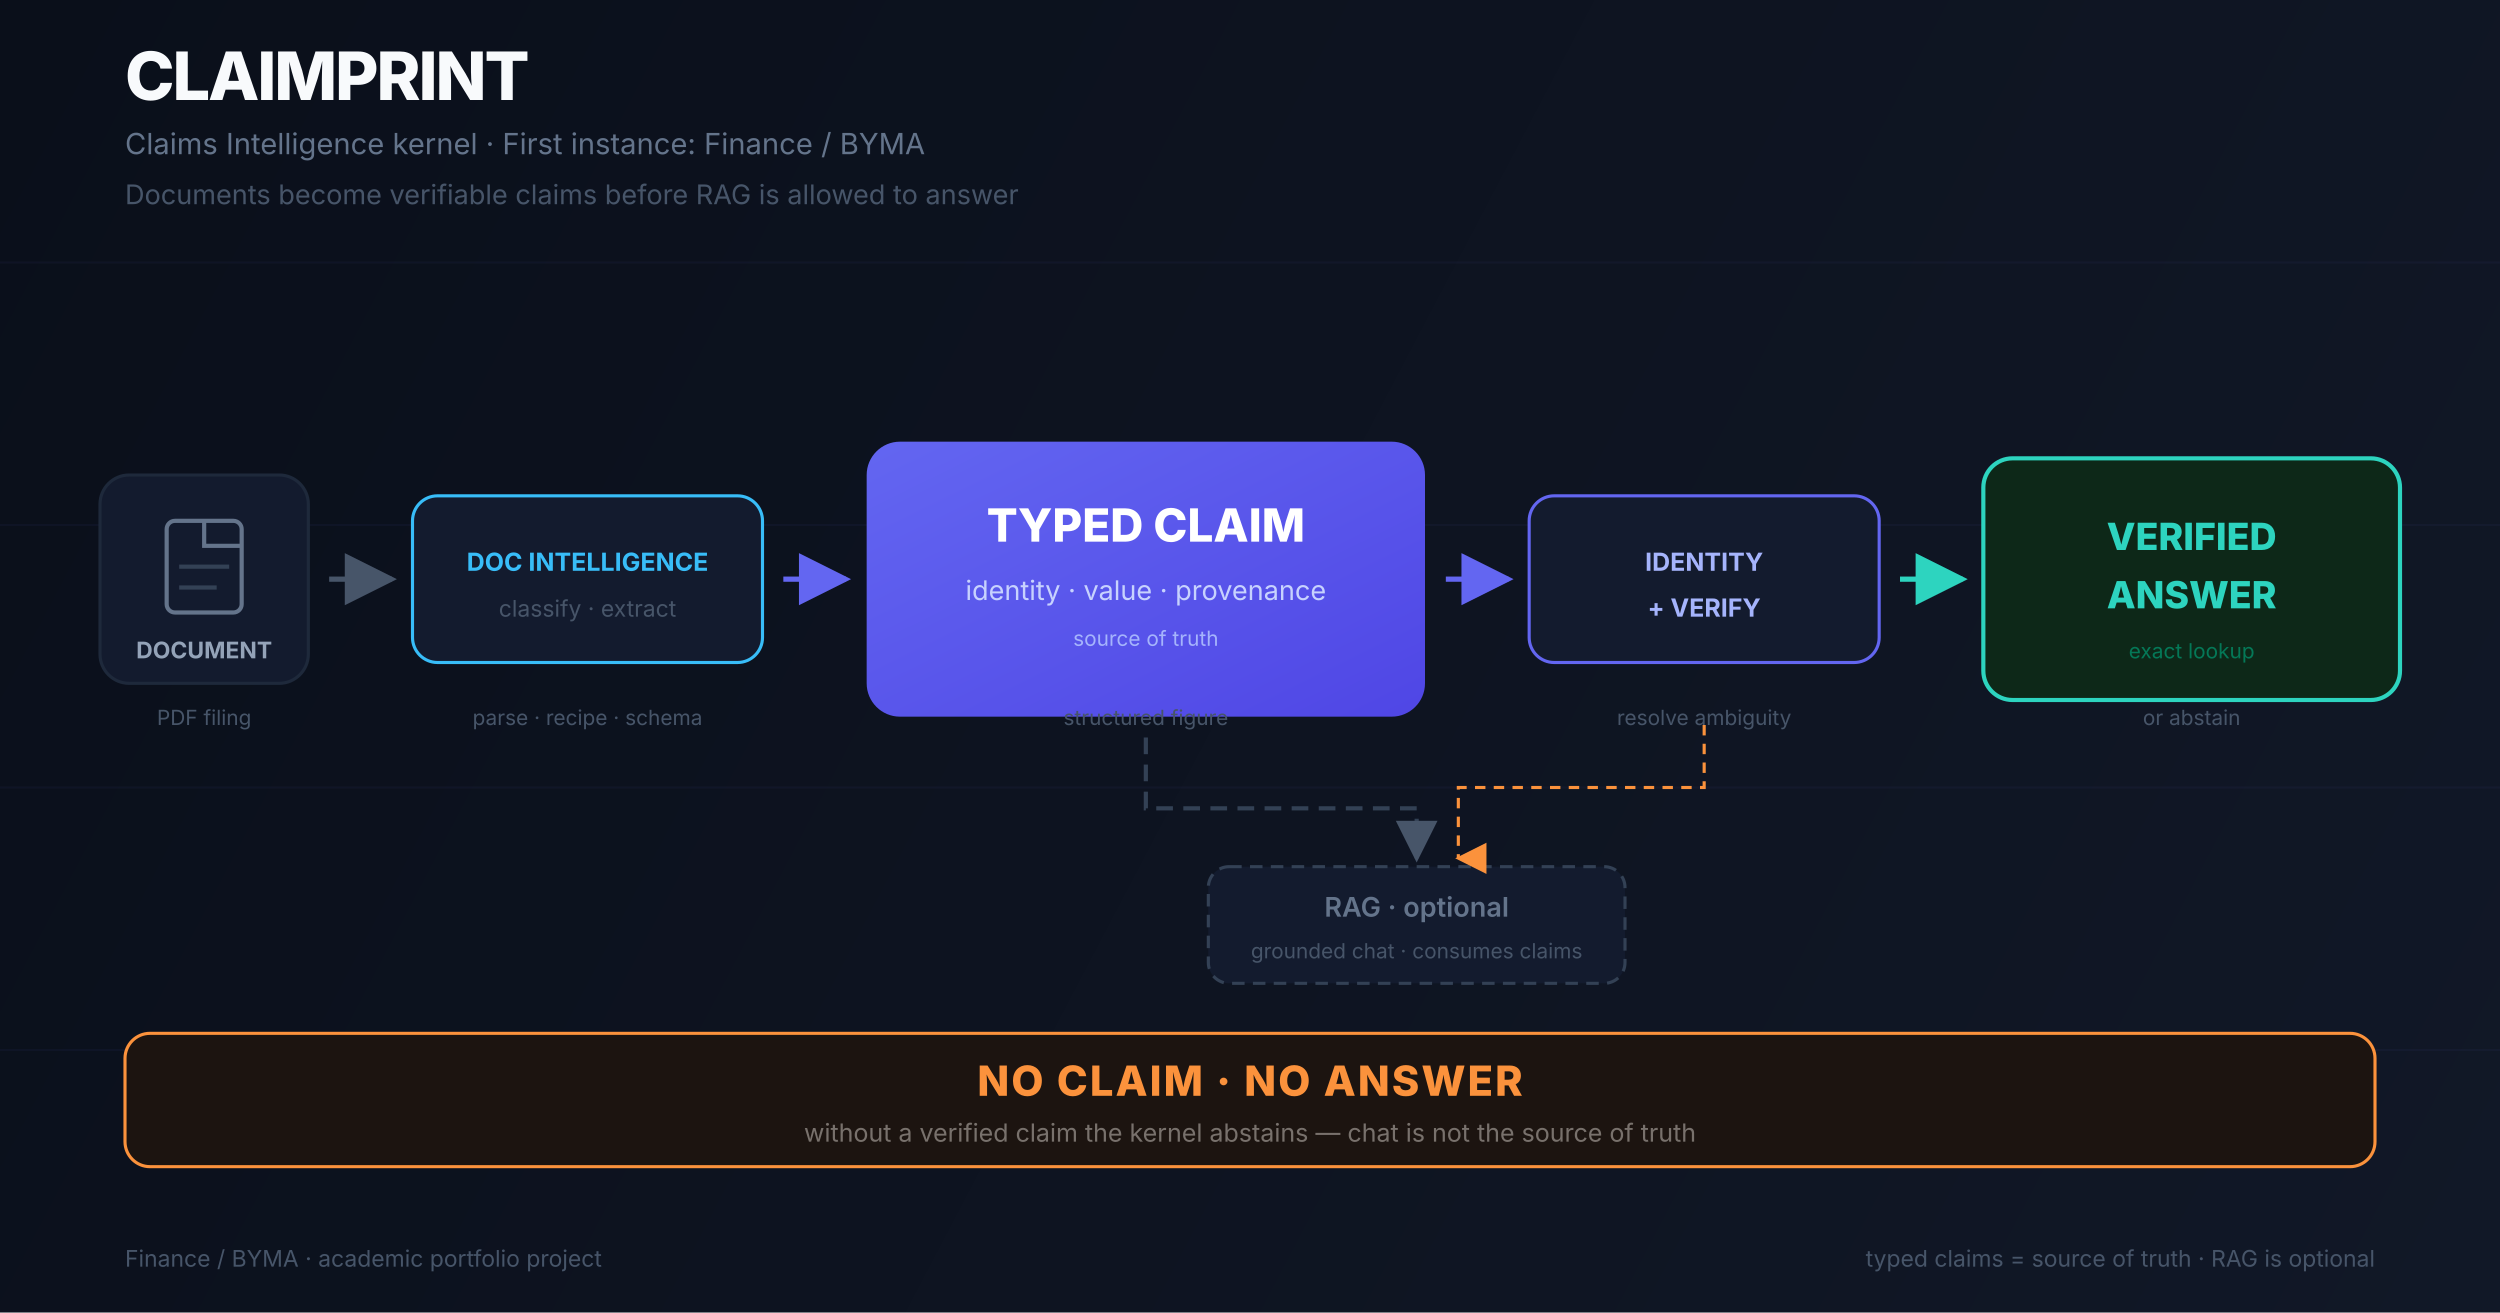
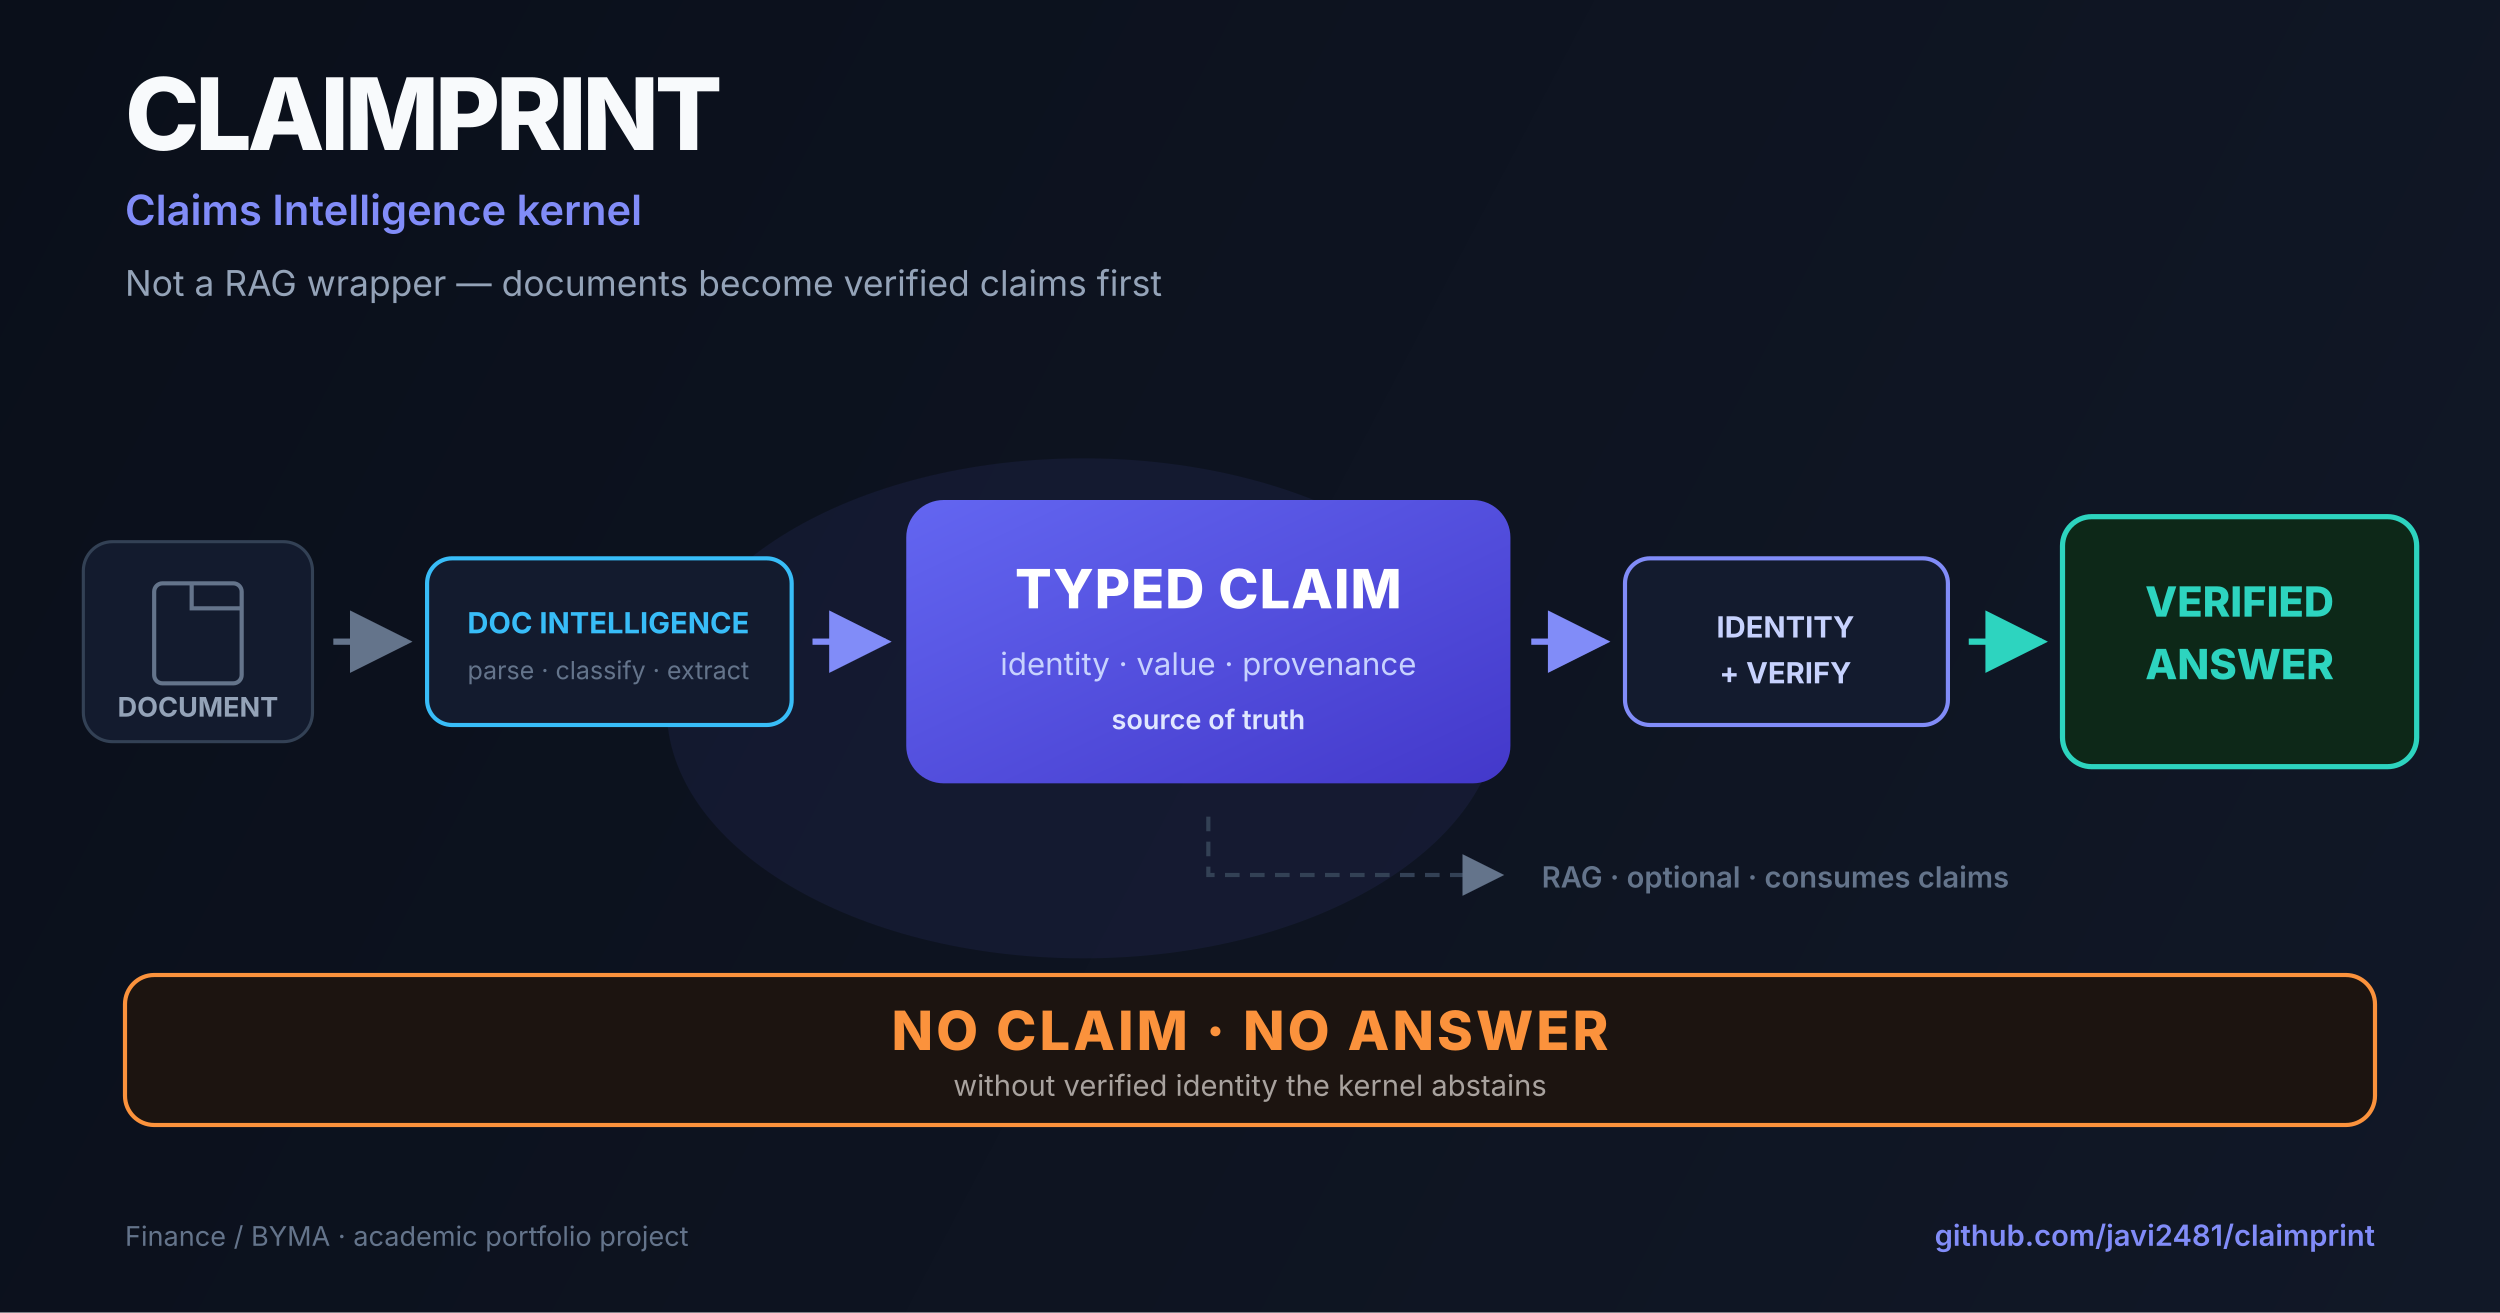
<svg xmlns="http://www.w3.org/2000/svg" viewBox="0 0 1200 630" width="1200" height="630" role="img" aria-labelledby="t d">
  <defs>
    <linearGradient id="bg" x1="0" y1="0" x2="1200" y2="630" gradientUnits="userSpaceOnUse">
      <stop offset="0%" stop-color="#0A0F1A" />
      <stop offset="100%" stop-color="#111827" />
    </linearGradient>
    <linearGradient id="claimGlow" x1="0" y1="0" x2="1" y2="1">
      <stop offset="0%" stop-color="#6366F1" />
-       <stop offset="100%" stop-color="#4F46E5" />
+       <stop offset="100%" stop-color="#4338CA" />
    </linearGradient>
    <marker id="arr" markerWidth="10" markerHeight="10" refX="9" refY="5" orient="auto">
-       <path d="M0,0 L10,5 L0,10 Z" fill="#475569" />
+       <path d="M0,0 L10,5 L0,10 Z" fill="#64748B" />
    </marker>
    <marker id="arrI" markerWidth="10" markerHeight="10" refX="9" refY="5" orient="auto">
-       <path d="M0,0 L10,5 L0,10 Z" fill="#6366F1" />
+       <path d="M0,0 L10,5 L0,10 Z" fill="#818CF8" />
    </marker>
    <marker id="arrG" markerWidth="10" markerHeight="10" refX="9" refY="5" orient="auto">
      <path d="M0,0 L10,5 L0,10 Z" fill="#2DD4BF" />
    </marker>
-     <marker id="arrO" markerWidth="10" markerHeight="10" refX="5" refY="9" orient="auto">
-       <path d="M0,0 L5,10 L10,0 Z" fill="#FB923C" />
-     </marker>
  </defs>
  <rect width="1200" height="630" fill="url(#bg)" />
-   <g opacity="0.05" stroke="#6366F1" stroke-width="1">
-     <line x1="0" y1="126" x2="1200" y2="126" />
-     <line x1="0" y1="252" x2="1200" y2="252" />
-     <line x1="0" y1="378" x2="1200" y2="378" />
-     <line x1="0" y1="504" x2="1200" y2="504" />
-   </g>
-   <text x="60" y="48" font-family="Inter, system-ui, Segoe UI, sans-serif" font-size="32" font-weight="800" fill="#F8FAFC" letter-spacing="-1">CLAIMPRINT</text>
-   <text x="60" y="74" font-family="Inter, system-ui, sans-serif" font-size="14" fill="#64748B">Claims Intelligence kernel · First instance: Finance / BYMA</text>
-   <text x="60" y="98" font-family="Inter, system-ui, sans-serif" font-size="13" fill="#475569">Documents become verifiable claims before RAG is allowed to answer</text>
-   <g transform="translate(0, 228)">
-     <g transform="translate(48, 0)">
-       <rect x="0" y="0" width="100" height="100" rx="14" fill="#131B2E" stroke="#1E293B" stroke-width="1.5" />
-       <rect x="32" y="22" width="36" height="44" rx="4" fill="none" stroke="#64748B" stroke-width="2" />
-       <path d="M50 22 L50 34 L68 34" stroke="#64748B" stroke-width="2" fill="none" />
-       <line x1="38" y1="44" x2="62" y2="44" stroke="#334155" stroke-width="2" />
-       <line x1="38" y1="54" x2="56" y2="54" stroke="#334155" stroke-width="2" />
-       <text x="50" y="88" text-anchor="middle" font-family="Inter, system-ui, sans-serif" font-size="11" font-weight="700" fill="#94A3B8">DOCUMENT</text>
+   <ellipse cx="520" cy="340" rx="200" ry="120" fill="#6366F1" opacity="0.08" />
+   <text x="60" y="72" font-family="Inter, system-ui, Segoe UI, sans-serif" font-size="48" font-weight="800" fill="#F8FAFC" letter-spacing="-2">CLAIMPRINT</text>
+   <text x="60" y="108" font-family="Inter, system-ui, sans-serif" font-size="20" font-weight="600" fill="#818CF8">Claims Intelligence kernel</text>
+   <text x="60" y="142" font-family="Inter, system-ui, sans-serif" font-size="17" fill="#94A3B8">Not a RAG wrapper — documents become verified claims first</text>
+   <g transform="translate(0, 248)">
+     <g transform="translate(40, 12)">
+       <rect x="0" y="0" width="110" height="96" rx="14" fill="#131B2E" stroke="#334155" stroke-width="1.5" />
+       <rect x="34" y="20" width="42" height="48" rx="4" fill="none" stroke="#64748B" stroke-width="2" />
+       <path d="M52 20 L52 32 L76 32" stroke="#64748B" stroke-width="2" fill="none" />
+       <text x="55" y="84" text-anchor="middle" font-family="Inter, system-ui, sans-serif" font-size="13" font-weight="700" fill="#94A3B8">DOCUMENT</text>
    </g>
-     <line x1="158" y1="50" x2="188" y2="50" stroke="#475569" stroke-width="2.5" marker-end="url(#arr)" />
-     <g transform="translate(198, 10)">
-       <rect x="0" y="0" width="168" height="80" rx="12" fill="#131B2E" stroke="#38BDF8" stroke-width="1.5" />
-       <text x="84" y="36" text-anchor="middle" font-family="Inter, system-ui, sans-serif" font-size="12" font-weight="700" fill="#38BDF8">DOC INTELLIGENCE</text>
-       <text x="84" y="58" text-anchor="middle" font-family="Inter, system-ui, sans-serif" font-size="11" fill="#475569">classify · extract</text>
+     <line x1="160" y1="60" x2="195" y2="60" stroke="#64748B" stroke-width="3" marker-end="url(#arr)" />
+     <g transform="translate(205, 20)">
+       <rect x="0" y="0" width="175" height="80" rx="12" fill="#131B2E" stroke="#38BDF8" stroke-width="2" />
+       <text x="87" y="36" text-anchor="middle" font-family="Inter, system-ui, sans-serif" font-size="14" font-weight="700" fill="#38BDF8">DOC INTELLIGENCE</text>
+       <text x="87" y="58" text-anchor="middle" font-family="Inter, system-ui, sans-serif" font-size="12" fill="#64748B">parse · classify · extract</text>
    </g>
-     <line x1="376" y1="50" x2="406" y2="50" stroke="#6366F1" stroke-width="2.5" marker-end="url(#arrI)" />
-     <g transform="translate(416, -16)">
-       <rect x="0" y="0" width="268" height="132" rx="16" fill="url(#claimGlow)" />
-       <text x="134" y="48" text-anchor="middle" font-family="Inter, system-ui, sans-serif" font-size="22" font-weight="800" fill="#FFFFFF">TYPED CLAIM</text>
-       <text x="134" y="76" text-anchor="middle" font-family="Inter, system-ui, sans-serif" font-size="13" fill="#C7D2FE">identity · value · provenance</text>
-       <text x="134" y="98" text-anchor="middle" font-family="Inter, system-ui, sans-serif" font-size="10" fill="#A5B4FC">source of truth</text>
+     <line x1="390" y1="60" x2="425" y2="60" stroke="#818CF8" stroke-width="3" marker-end="url(#arrI)" />
+     <g transform="translate(435, -8)">
+       <rect x="0" y="0" width="290" height="136" rx="18" fill="url(#claimGlow)" />
+       <text x="145" y="52" text-anchor="middle" font-family="Inter, system-ui, sans-serif" font-size="26" font-weight="800" fill="#FFFFFF" letter-spacing="0.5">TYPED CLAIM</text>
+       <text x="145" y="84" text-anchor="middle" font-family="Inter, system-ui, sans-serif" font-size="15" fill="#C7D2FE">identity · value · provenance</text>
+       <text x="145" y="110" text-anchor="middle" font-family="Inter, system-ui, sans-serif" font-size="13" font-weight="600" fill="#E0E7FF">source of truth</text>
    </g>
-     <line x1="694" y1="50" x2="724" y2="50" stroke="#6366F1" stroke-width="2.5" marker-end="url(#arrI)" />
-     <g transform="translate(734, 10)">
-       <rect x="0" y="0" width="168" height="80" rx="12" fill="#131B2E" stroke="#6366F1" stroke-width="1.5" />
-       <text x="84" y="36" text-anchor="middle" font-family="Inter, system-ui, sans-serif" font-size="12" font-weight="700" fill="#A5B4FC">IDENTITY</text>
-       <text x="84" y="58" text-anchor="middle" font-family="Inter, system-ui, sans-serif" font-size="12" font-weight="700" fill="#A5B4FC">+ VERIFY</text>
+     <line x1="735" y1="60" x2="770" y2="60" stroke="#818CF8" stroke-width="3" marker-end="url(#arrI)" />
+     <g transform="translate(780, 20)">
+       <rect x="0" y="0" width="155" height="80" rx="12" fill="#131B2E" stroke="#818CF8" stroke-width="2" />
+       <text x="77" y="38" text-anchor="middle" font-family="Inter, system-ui, sans-serif" font-size="14" font-weight="700" fill="#C7D2FE">IDENTITY</text>
+       <text x="77" y="60" text-anchor="middle" font-family="Inter, system-ui, sans-serif" font-size="14" font-weight="700" fill="#C7D2FE">+ VERIFY</text>
    </g>
-     <line x1="912" y1="50" x2="942" y2="50" stroke="#2DD4BF" stroke-width="2.5" marker-end="url(#arrG)" />
-     <g transform="translate(952, -8)">
-       <rect x="0" y="0" width="200" height="116" rx="14" fill="#0D2818" stroke="#2DD4BF" stroke-width="2" />
-       <text x="100" y="44" text-anchor="middle" font-family="Inter, system-ui, sans-serif" font-size="18" font-weight="800" fill="#2DD4BF">VERIFIED</text>
-       <text x="100" y="72" text-anchor="middle" font-family="Inter, system-ui, sans-serif" font-size="18" font-weight="800" fill="#2DD4BF">ANSWER</text>
-       <text x="100" y="96" text-anchor="middle" font-family="Inter, system-ui, sans-serif" font-size="10" fill="#047857">exact lookup</text>
+     <line x1="945" y1="60" x2="980" y2="60" stroke="#2DD4BF" stroke-width="3" marker-end="url(#arrG)" />
+     <g transform="translate(990, 0)">
+       <rect x="0" y="0" width="170" height="120" rx="14" fill="#0D2818" stroke="#2DD4BF" stroke-width="2.5" />
+       <text x="85" y="48" text-anchor="middle" font-family="Inter, system-ui, sans-serif" font-size="20" font-weight="800" fill="#2DD4BF">VERIFIED</text>
+       <text x="85" y="78" text-anchor="middle" font-family="Inter, system-ui, sans-serif" font-size="20" font-weight="800" fill="#2DD4BF">ANSWER</text>
    </g>
  </g>
-   <g font-family="Inter, system-ui, sans-serif" font-size="10" fill="#475569">
-     <text x="98" y="348" text-anchor="middle">PDF filing</text>
-     <text x="282" y="348" text-anchor="middle">parse · recipe · schema</text>
-     <text x="550" y="348" text-anchor="middle">structured figure</text>
-     <text x="818" y="348" text-anchor="middle">resolve ambiguity</text>
-     <text x="1052" y="348" text-anchor="middle">or abstain</text>
+   <path d="M580 392 L580 420 L720 420" stroke="#334155" stroke-width="2" stroke-dasharray="7 5" fill="none" marker-end="url(#arr)" />
+   <text x="740" y="426" font-family="Inter, system-ui, sans-serif" font-size="14" font-weight="600" fill="#64748B">RAG · optional · consumes claims</text>
+   <g transform="translate(60, 468)">
+     <rect x="0" y="0" width="1080" height="72" rx="14" fill="#1C1410" stroke="#FB923C" stroke-width="2" />
+     <text x="540" y="36" text-anchor="middle" font-family="Inter, system-ui, sans-serif" font-size="26" font-weight="800" fill="#FB923C" letter-spacing="1.5">NO CLAIM · NO ANSWER</text>
+     <text x="540" y="58" text-anchor="middle" font-family="Inter, system-ui, sans-serif" font-size="14" fill="#A8A29E">without verified identity the kernel abstains</text>
  </g>
-   <path d="M550 354 L550 388 L680 388 L680 412" stroke="#334155" stroke-width="2" stroke-dasharray="8 5" fill="none" marker-end="url(#arr)" />
-   <g transform="translate(580, 416)">
-     <rect x="0" y="0" width="200" height="56" rx="10" fill="#131B2E" stroke="#334155" stroke-width="1.5" stroke-dasharray="6 4" />
-     <text x="100" y="24" text-anchor="middle" font-family="Inter, system-ui, sans-serif" font-size="13" font-weight="600" fill="#64748B">RAG · optional</text>
-     <text x="100" y="44" text-anchor="middle" font-family="Inter, system-ui, sans-serif" font-size="10" fill="#475569">grounded chat · consumes claims</text>
-   </g>
-   <path d="M818 348 L818 378 L700 378 L700 412" stroke="#FB923C" stroke-width="1.5" stroke-dasharray="5 4" fill="none" marker-end="url(#arrO)" />
-   <g transform="translate(60, 496)">
-     <rect x="0" y="0" width="1080" height="64" rx="12" fill="#1C1410" stroke="#FB923C" stroke-width="1.5" />
-     <text x="540" y="30" text-anchor="middle" font-family="Inter, system-ui, sans-serif" font-size="20" font-weight="800" fill="#FB923C" letter-spacing="1">NO CLAIM · NO ANSWER</text>
-     <text x="540" y="52" text-anchor="middle" font-family="Inter, system-ui, sans-serif" font-size="12" fill="#78716C">without a verified claim the kernel abstains — chat is not the source of truth</text>
-   </g>
-   <text x="60" y="608" font-family="Inter, system-ui, sans-serif" font-size="11" fill="#475569">Finance / BYMA · academic portfolio project</text>
-   <text x="1140" y="608" text-anchor="end" font-family="Inter, system-ui, sans-serif" font-size="11" fill="#475569">typed claims = source of truth · RAG is optional</text>
+   <text x="60" y="598" font-family="Inter, system-ui, sans-serif" font-size="13" fill="#64748B">Finance / BYMA · academic portfolio project</text>
+   <text x="1140" y="598" text-anchor="end" font-family="Inter, system-ui, sans-serif" font-size="14" font-weight="600" fill="#818CF8">github.com/javi2481/claimprint</text>
</svg>
